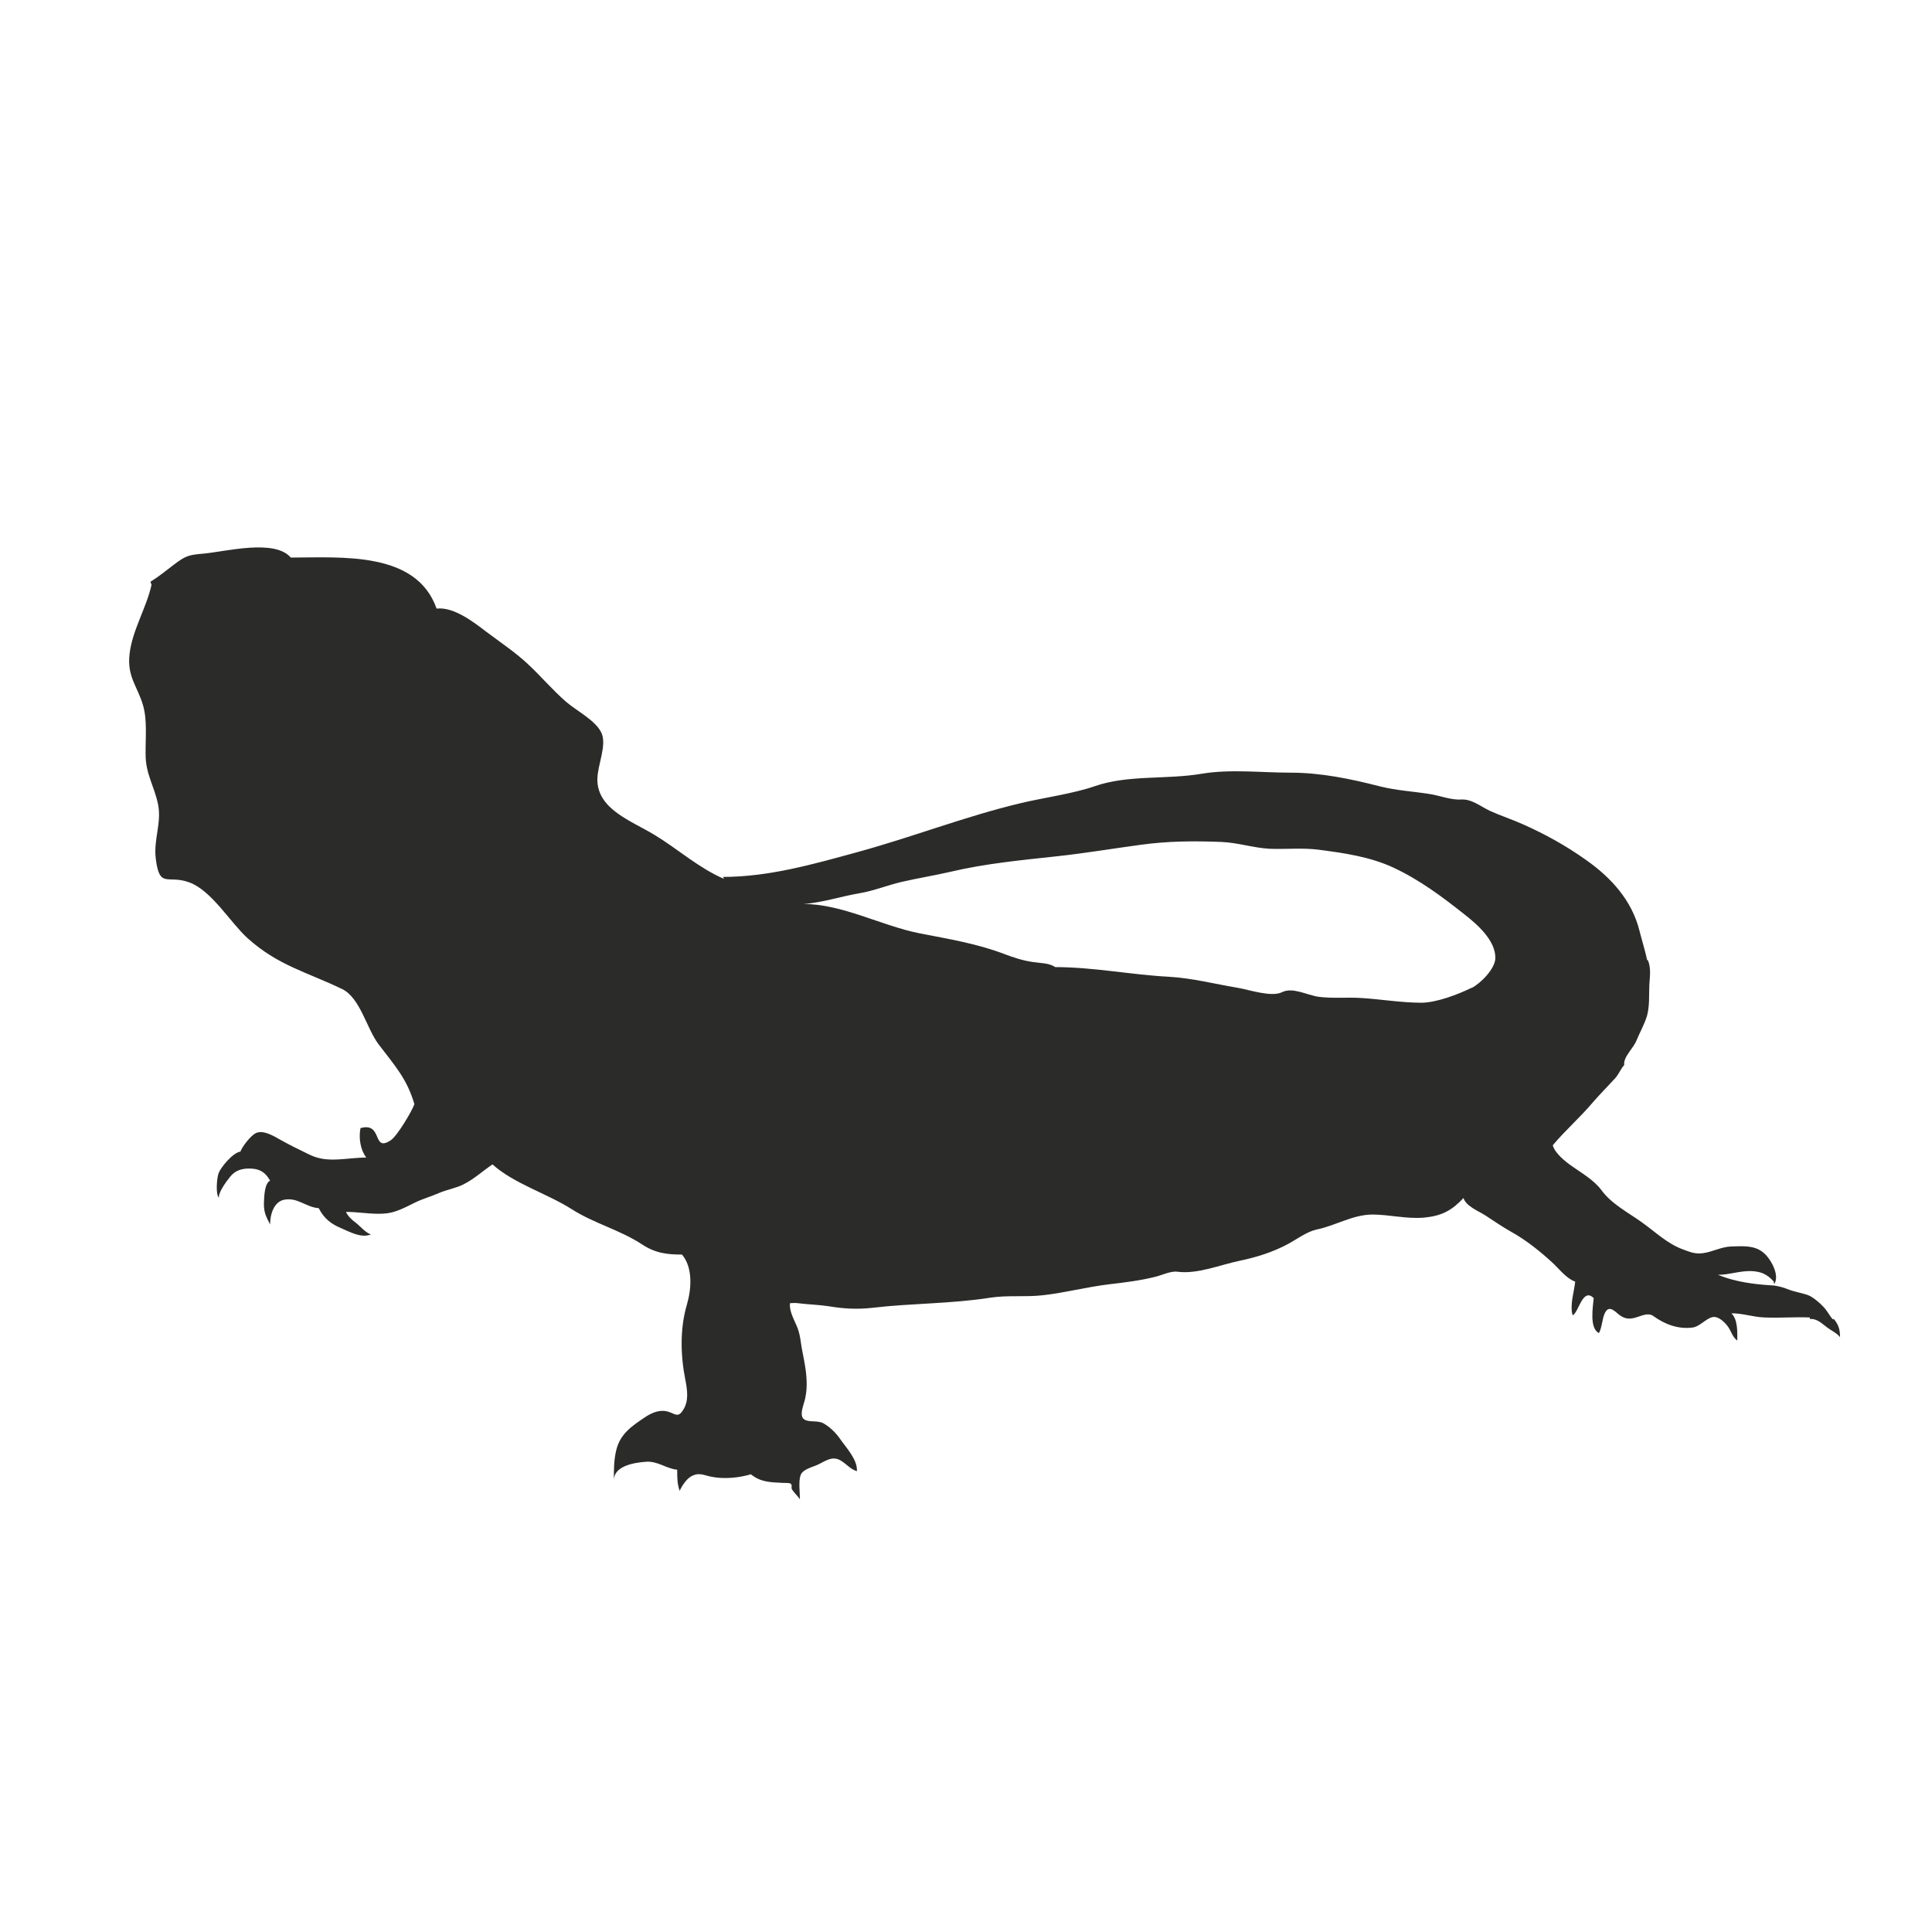
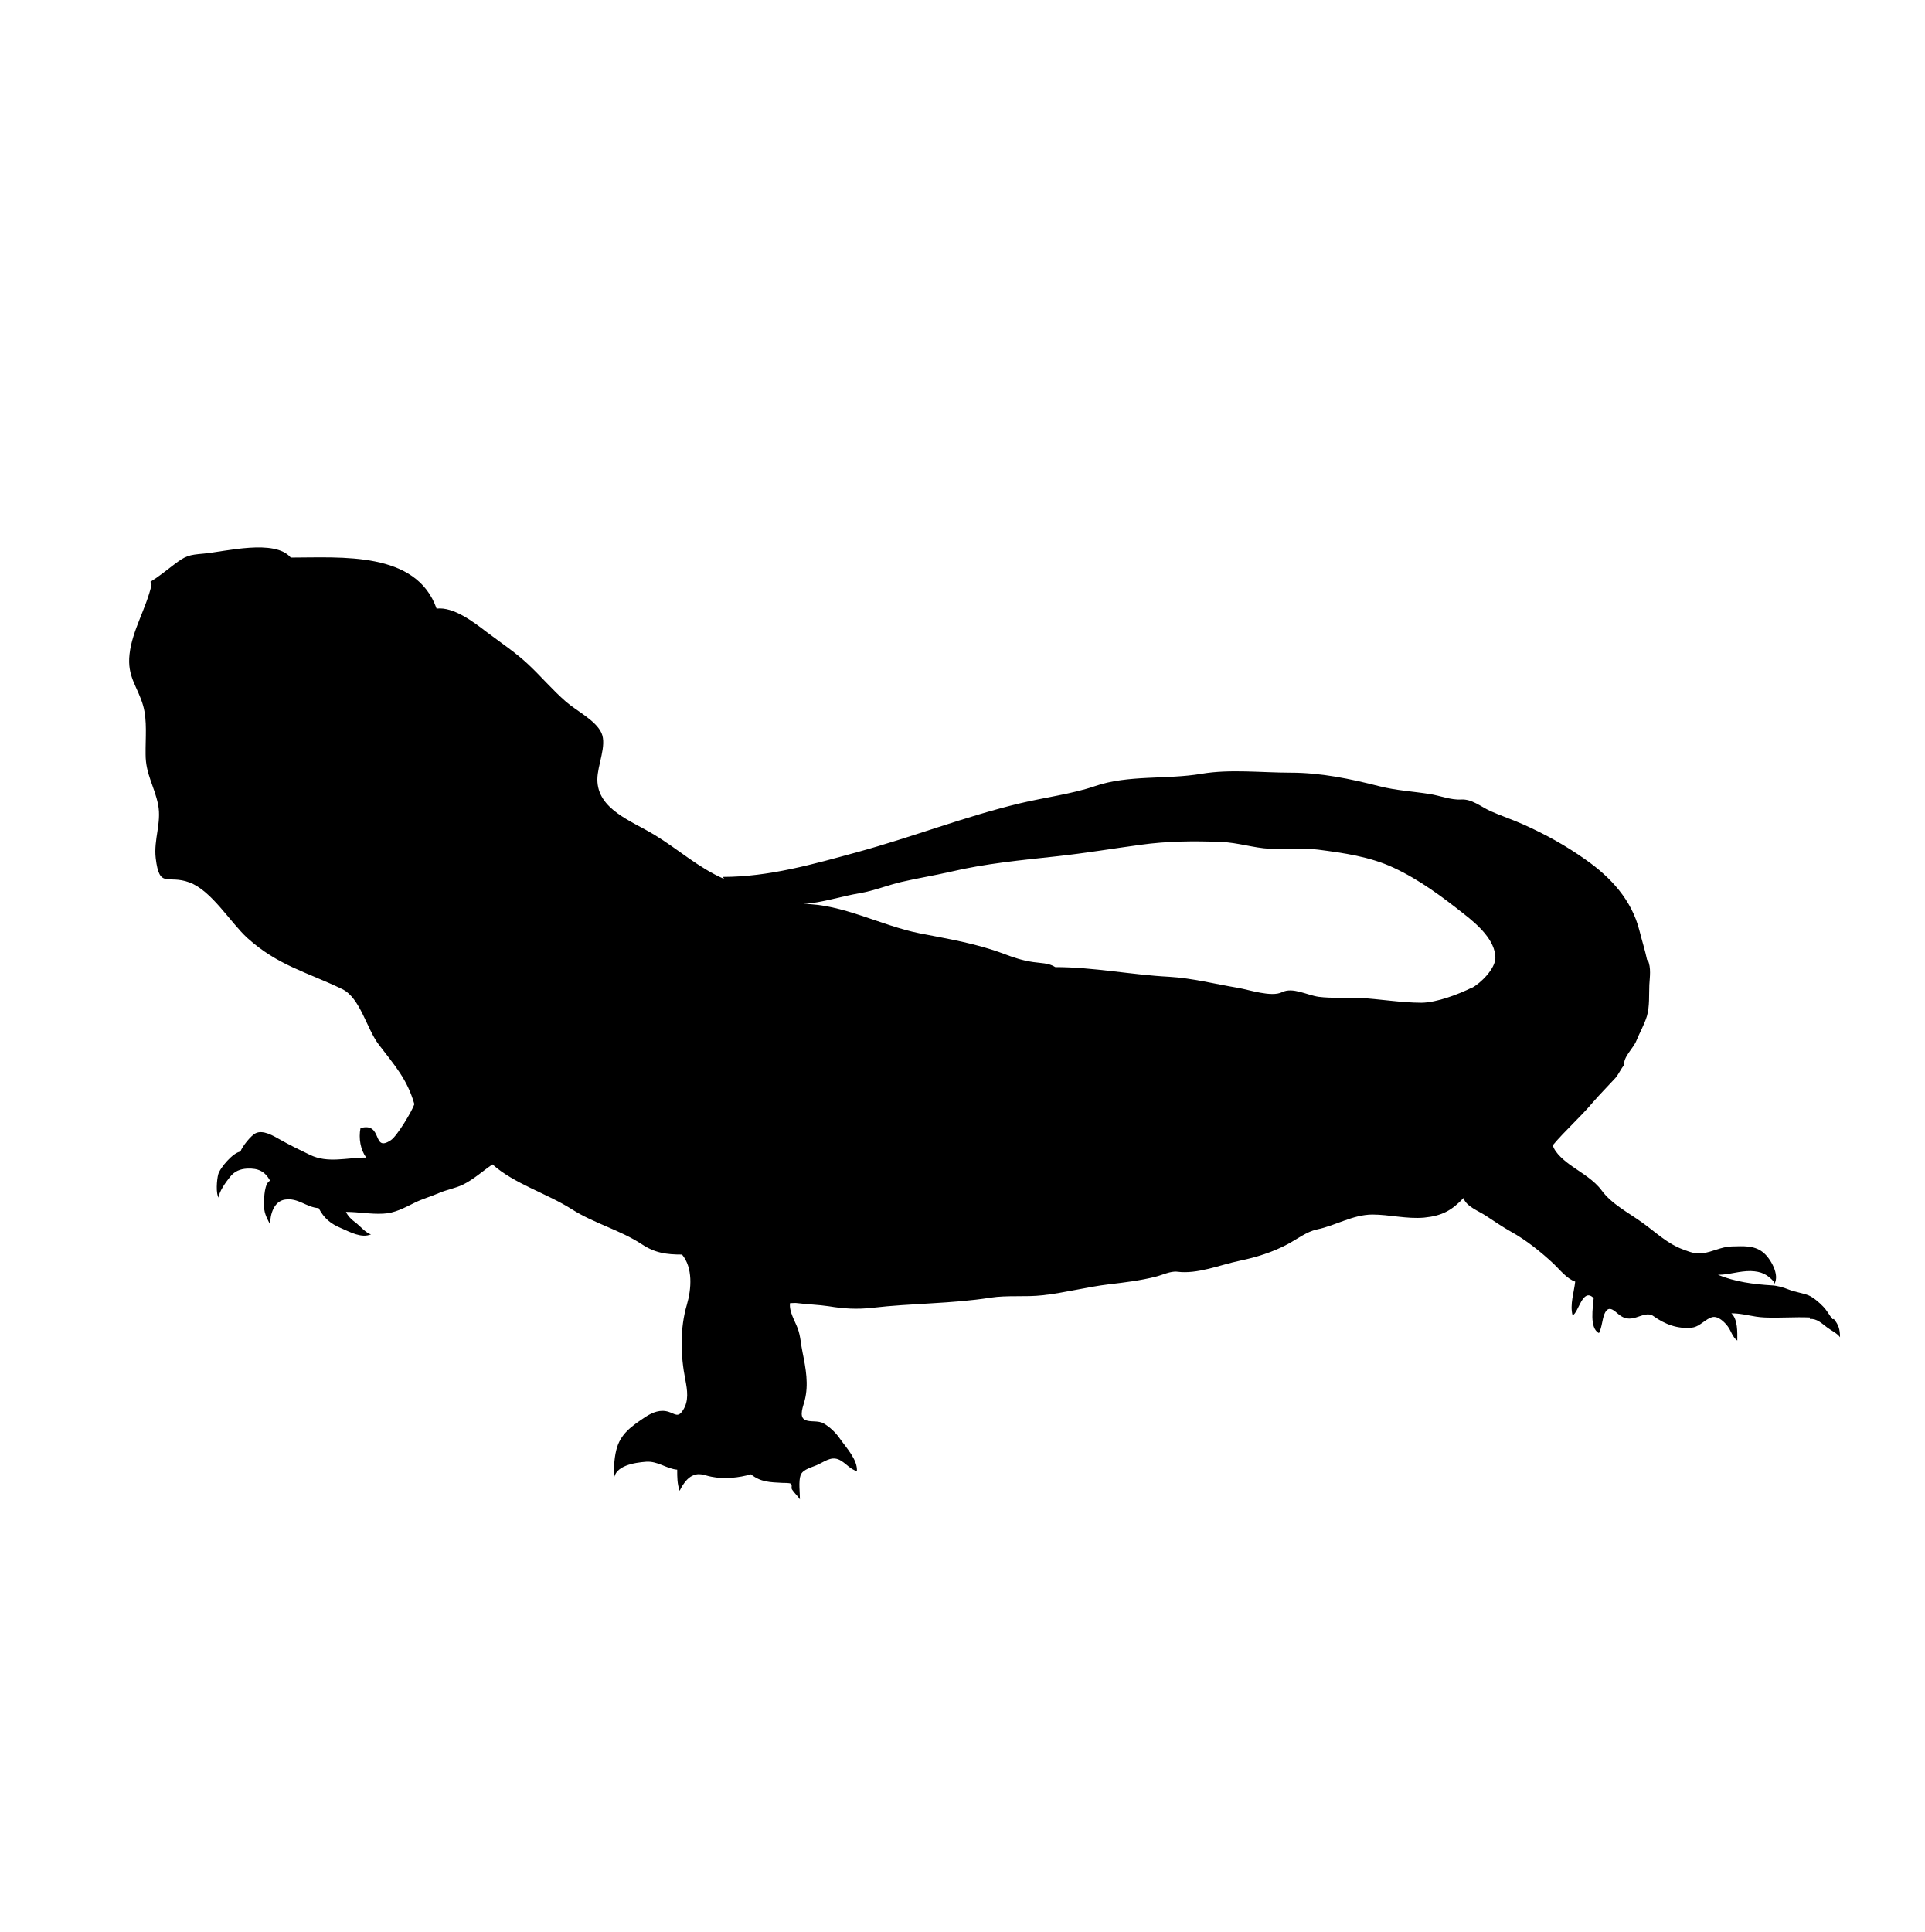
<svg xmlns="http://www.w3.org/2000/svg" id="a" data-name="Layer 1" viewBox="0 0 87.5 87.84">
-   <defs>
-     <style>
-       .b {
-         fill: #2b2c2a;
-       }
-     </style>
-   </defs>
  <path class="b" d="M66.91,44.91c-.61.3-1.58.67-2.27.68-.95,0-1.9-.17-2.83-.22-.62-.03-1.24.03-1.86-.05-.54-.08-1.17-.45-1.66-.21-.48.24-1.49-.11-2.02-.2-1.02-.17-2.07-.44-3.11-.5-1.73-.09-3.44-.44-5.18-.44-.28-.19-.68-.18-1.01-.23-.48-.07-.87-.2-1.32-.37-1.27-.48-2.54-.68-3.86-.94-1.74-.35-3.49-1.33-5.27-1.33.84-.05,1.73-.35,2.57-.49.65-.11,1.25-.36,1.89-.51.73-.17,1.48-.29,2.22-.46,1.61-.38,3.22-.53,4.87-.71,1.28-.14,2.53-.35,3.79-.52,1.22-.17,2.43-.18,3.67-.13.75.03,1.46.27,2.19.31.74.03,1.48-.05,2.21.04,1.16.15,2.36.32,3.43.82,1.18.55,2.21,1.32,3.22,2.12.59.46,1.41,1.18,1.41,1.98,0,.49-.67,1.16-1.08,1.37M83.32,59.98c-.15-.19-.26-.41-.43-.58-.17-.18-.45-.42-.67-.51-.3-.11-.62-.15-.92-.27-.22-.09-.51-.17-.75-.18-.82-.05-1.66-.16-2.44-.48.52,0,.97-.18,1.5-.17.48.02.74.15,1.04.48,0,.04,0,.07.02.11.27-.41-.18-1.19-.52-1.45-.41-.32-.91-.27-1.41-.26-.48.01-.89.26-1.34.31-.34.04-.57-.06-.87-.17-.72-.26-1.24-.78-1.87-1.23-.61-.44-1.39-.84-1.84-1.46-.34-.46-.88-.77-1.35-1.1-.3-.21-.77-.58-.87-.95.57-.68,1.26-1.28,1.83-1.96.33-.38.67-.72,1.01-1.09.16-.18.26-.44.41-.6-.06-.35.42-.77.55-1.1.15-.37.36-.73.48-1.12.13-.46.09-.95.11-1.42.02-.36.09-.78-.07-1.13h-.03c-.09-.43-.24-.9-.35-1.34-.35-1.39-1.3-2.42-2.44-3.22-.9-.64-1.84-1.16-2.85-1.61-.49-.22-1.01-.39-1.5-.61-.43-.2-.83-.55-1.32-.52-.46.03-.97-.18-1.43-.25-.76-.12-1.52-.16-2.27-.35-1.33-.34-2.67-.62-4.05-.62-1.32,0-2.75-.17-4.05.05-1.59.27-3.33.04-4.84.56-1.01.35-2.31.52-3.4.78-2.51.6-4.91,1.54-7.4,2.22-2,.55-4.04,1.13-6.12,1.13l.05.09c-1.16-.5-2.1-1.36-3.16-2-1.05-.64-2.6-1.16-2.6-2.52,0-.65.44-1.54.19-2.11-.26-.58-1.13-1-1.62-1.43-.61-.53-1.13-1.15-1.73-1.71-.58-.54-1.23-.97-1.88-1.46-.59-.45-1.49-1.15-2.27-1.06-.92-2.62-4.32-2.32-6.63-2.32-.73-.86-2.97-.27-3.96-.18-.68.06-.81.09-1.35.5-.34.26-.71.56-1.07.78l.05.14c-.24,1.07-.88,2.07-1,3.15-.12,1.04.37,1.47.62,2.35.19.68.1,1.47.11,2.21,0,.9.4,1.44.57,2.29.16.83-.21,1.58-.11,2.43.17,1.42.54.73,1.53,1.1,1.01.37,1.86,1.82,2.64,2.53,1.39,1.25,2.67,1.53,4.31,2.32.82.4,1.11,1.8,1.66,2.52.74.97,1.29,1.57,1.62,2.71-.09.29-.78,1.45-1.07,1.64-.87.58-.34-.84-1.38-.55-.09.47,0,.98.26,1.34-.89,0-1.74.27-2.55-.12-.48-.23-.93-.45-1.39-.71-.28-.16-.75-.44-1.08-.28-.22.1-.62.61-.7.84-.32.03-.93.73-1.01,1.04-.06.23-.12.88.03,1.06-.02-.26.34-.74.5-.94.21-.27.46-.37.79-.39.5-.02.8.12,1.04.55-.26.12-.27.76-.28,1.02-.01.44.11.63.28.97,0-.47.18-1.06.68-1.13.6-.09.96.35,1.53.39.24.46.54.71,1.02.91.4.17.92.47,1.36.28-.22-.04-.53-.41-.71-.54-.17-.12-.35-.3-.43-.48.58,0,1.11.11,1.69.08.53-.02.97-.27,1.44-.5.34-.17.74-.28,1.08-.43.36-.16.77-.22,1.13-.4.48-.24.88-.61,1.32-.91,1,.89,2.46,1.31,3.61,2.04,1,.64,2.19.94,3.18,1.59.6.4,1.13.47,1.83.47.5.6.43,1.56.22,2.28-.32,1.08-.29,2.31-.07,3.41.09.47.17.97-.11,1.39-.22.35-.36.16-.65.07-.37-.12-.73.02-1.05.23-.63.42-1.15.77-1.33,1.51-.11.45-.11.88-.11,1.35.03-.65.95-.78,1.46-.82.54-.04.93.32,1.42.36,0,.36,0,.63.11.96.1-.21.29-.51.5-.64.37-.22.58-.07.94,0,.58.12,1.26.05,1.8-.11.45.36.87.36,1.43.39.07,0,.32,0,.37.03.11.09.01.17.07.27.11.17.26.29.36.45,0-.3-.07-.82.03-1.1.11-.29.56-.36.83-.5.36-.18.64-.39,1.02-.15.27.17.39.36.71.47.04-.52-.48-1.06-.78-1.49-.18-.26-.44-.51-.71-.67-.27-.17-.64-.05-.88-.18-.28-.15-.06-.64,0-.89.18-.72.05-1.43-.1-2.17-.08-.37-.09-.74-.22-1.09-.13-.35-.4-.77-.35-1.15.11,0,.24-.02.35,0,.47.06.95.07,1.41.14.67.11,1.27.15,1.99.07,1.79-.21,3.58-.18,5.36-.46.78-.12,1.59-.02,2.38-.11,1-.11,2.02-.38,3.03-.5.69-.08,1.42-.17,2.09-.34.3-.07.69-.27,1-.23.92.12,1.93-.31,2.84-.5.77-.16,1.5-.39,2.19-.76.41-.22.85-.56,1.31-.66.87-.18,1.62-.67,2.52-.68.78,0,1.57.21,2.36.14.82-.08,1.26-.33,1.79-.89.12.38.69.59,1.01.8.38.25.76.51,1.15.73.69.38,1.36.92,1.94,1.46.28.27.6.68.98.81-.05.47-.25,1.04-.12,1.53.27-.09.45-1.29.96-.78-.03.39-.21,1.37.24,1.59.14-.27.14-.6.25-.87.18-.42.42-.17.66.03.25.2.48.22.77.13.25-.07.56-.24.8-.06.5.36,1.1.6,1.76.52.35-.04.62-.42.94-.48.26-.04.54.24.68.43.15.2.21.49.43.64,0-.37.03-.96-.27-1.24.54,0,.97.17,1.51.19.69.03,1.38-.03,2.06,0,0,.02,0,.04,0,.07.32-.03.55.21.78.38.18.14.47.27.59.45,0-.35-.06-.56-.28-.83" />
</svg>
